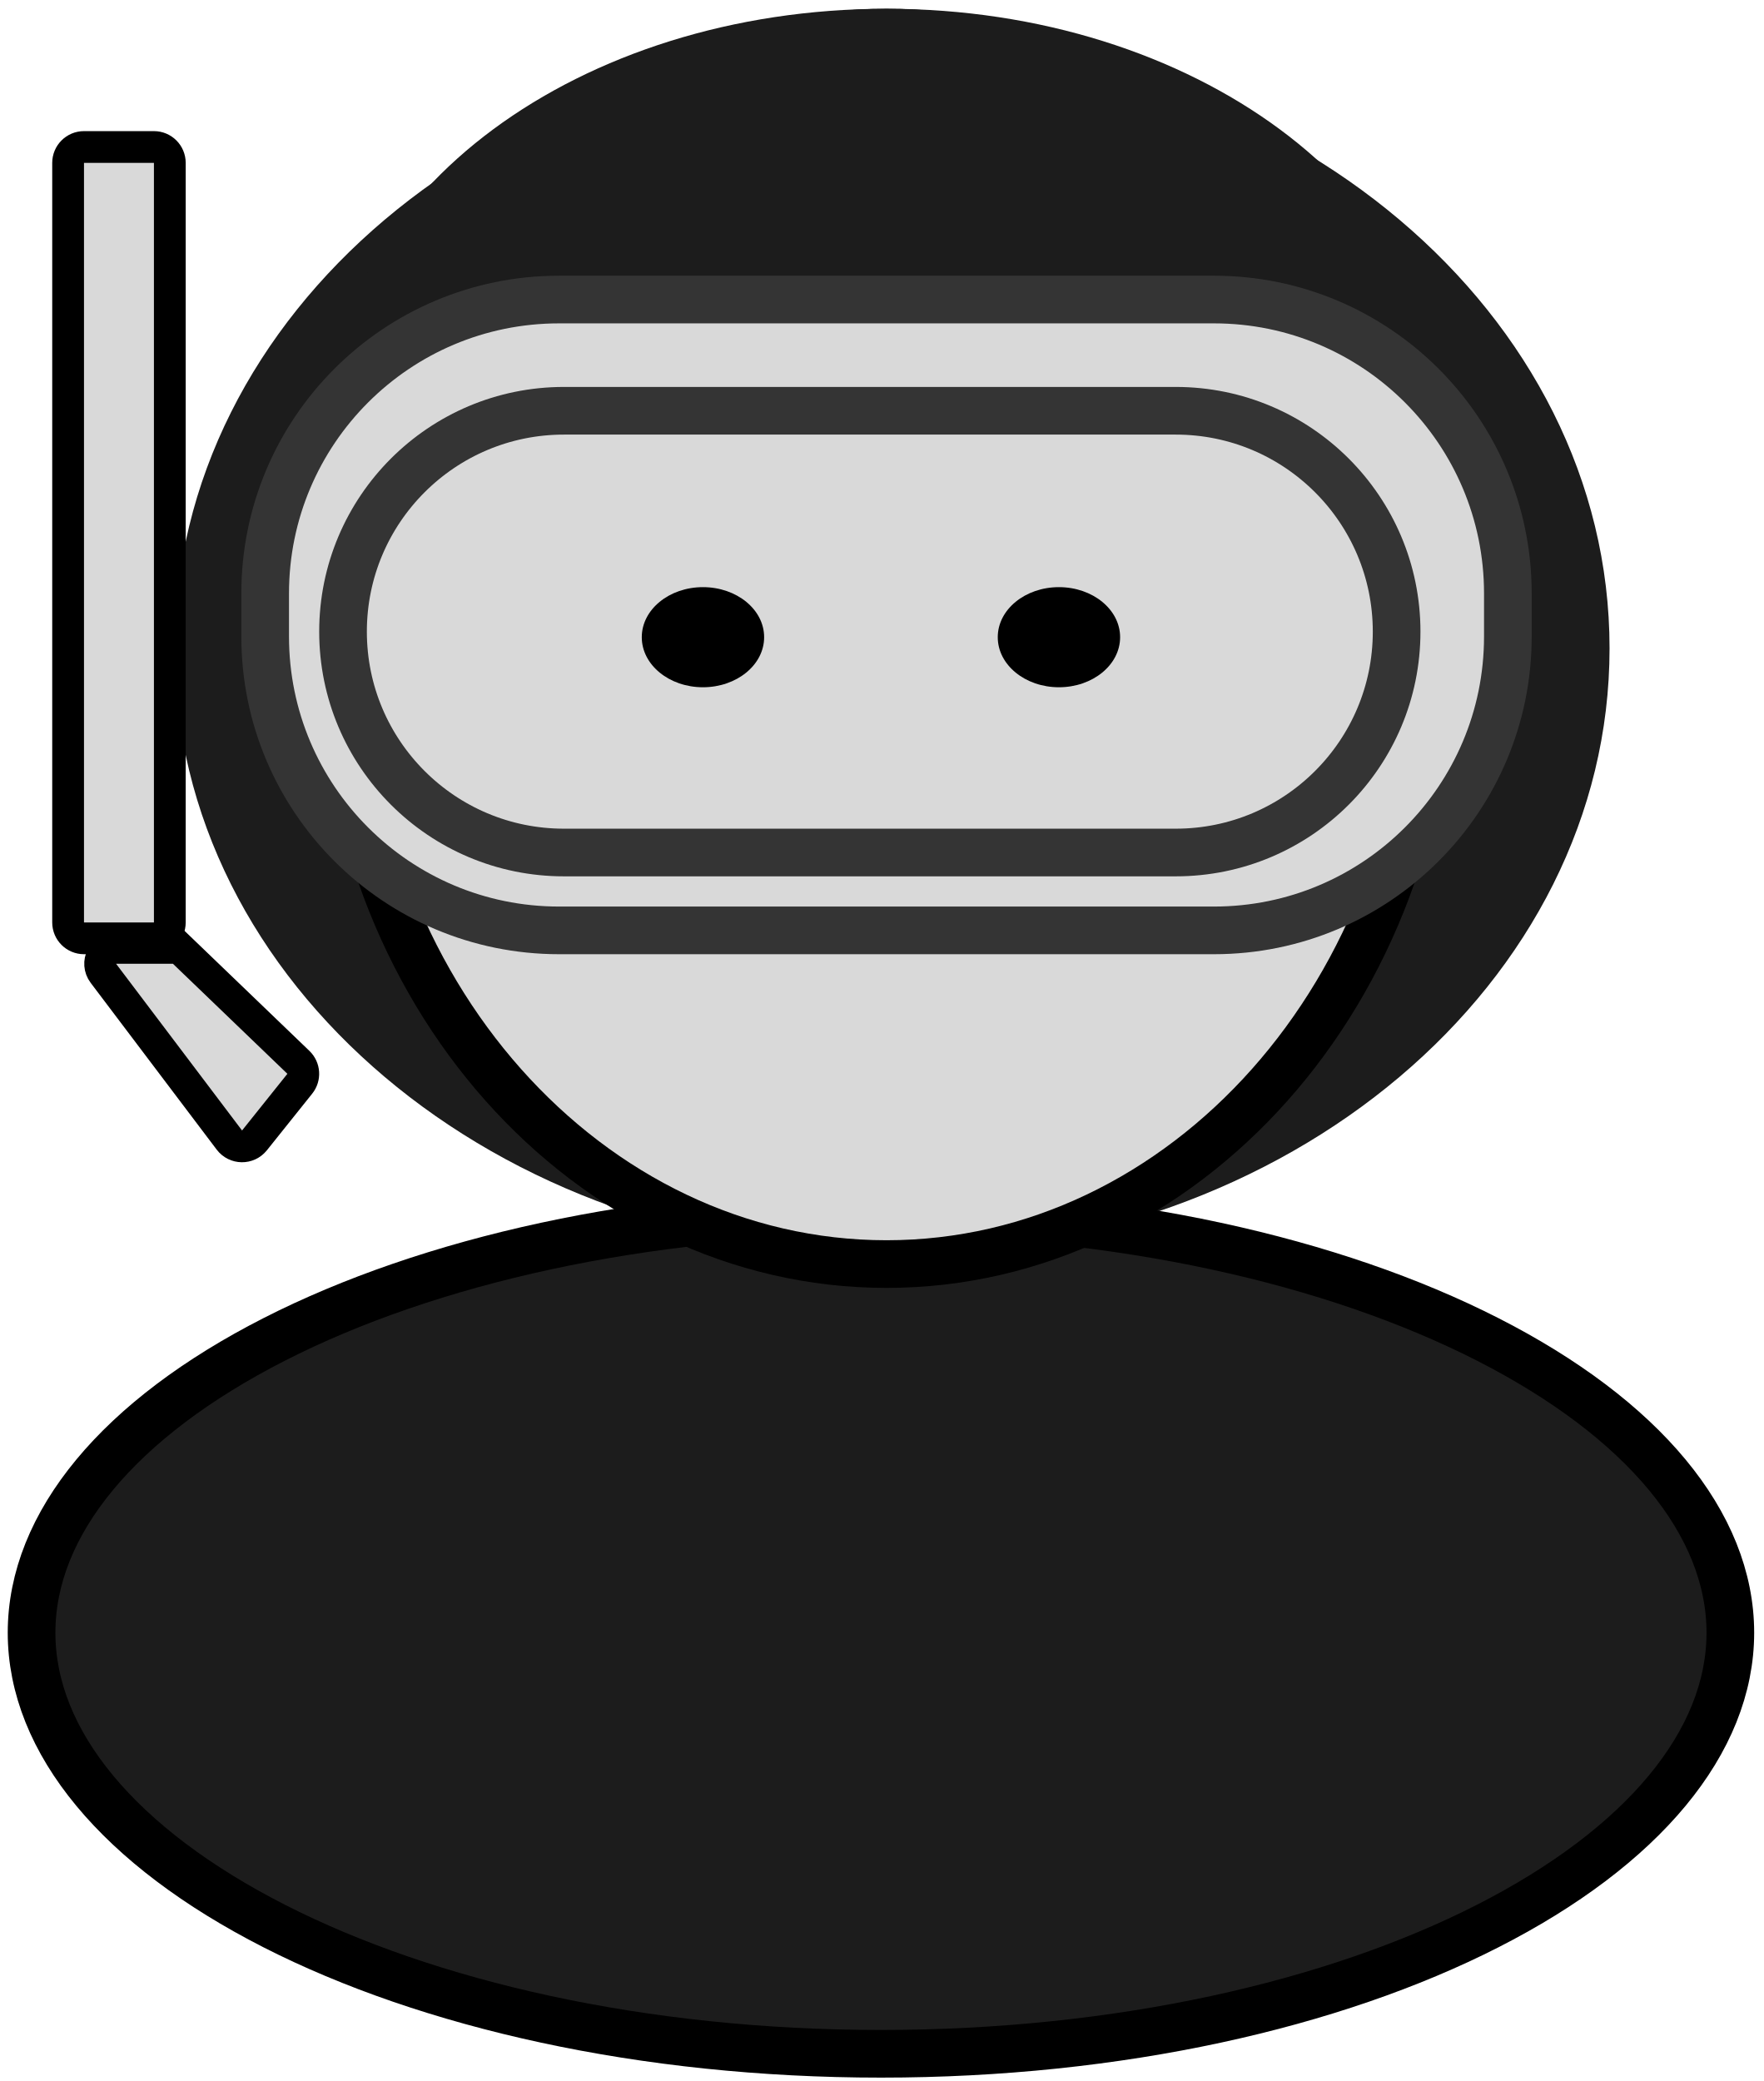
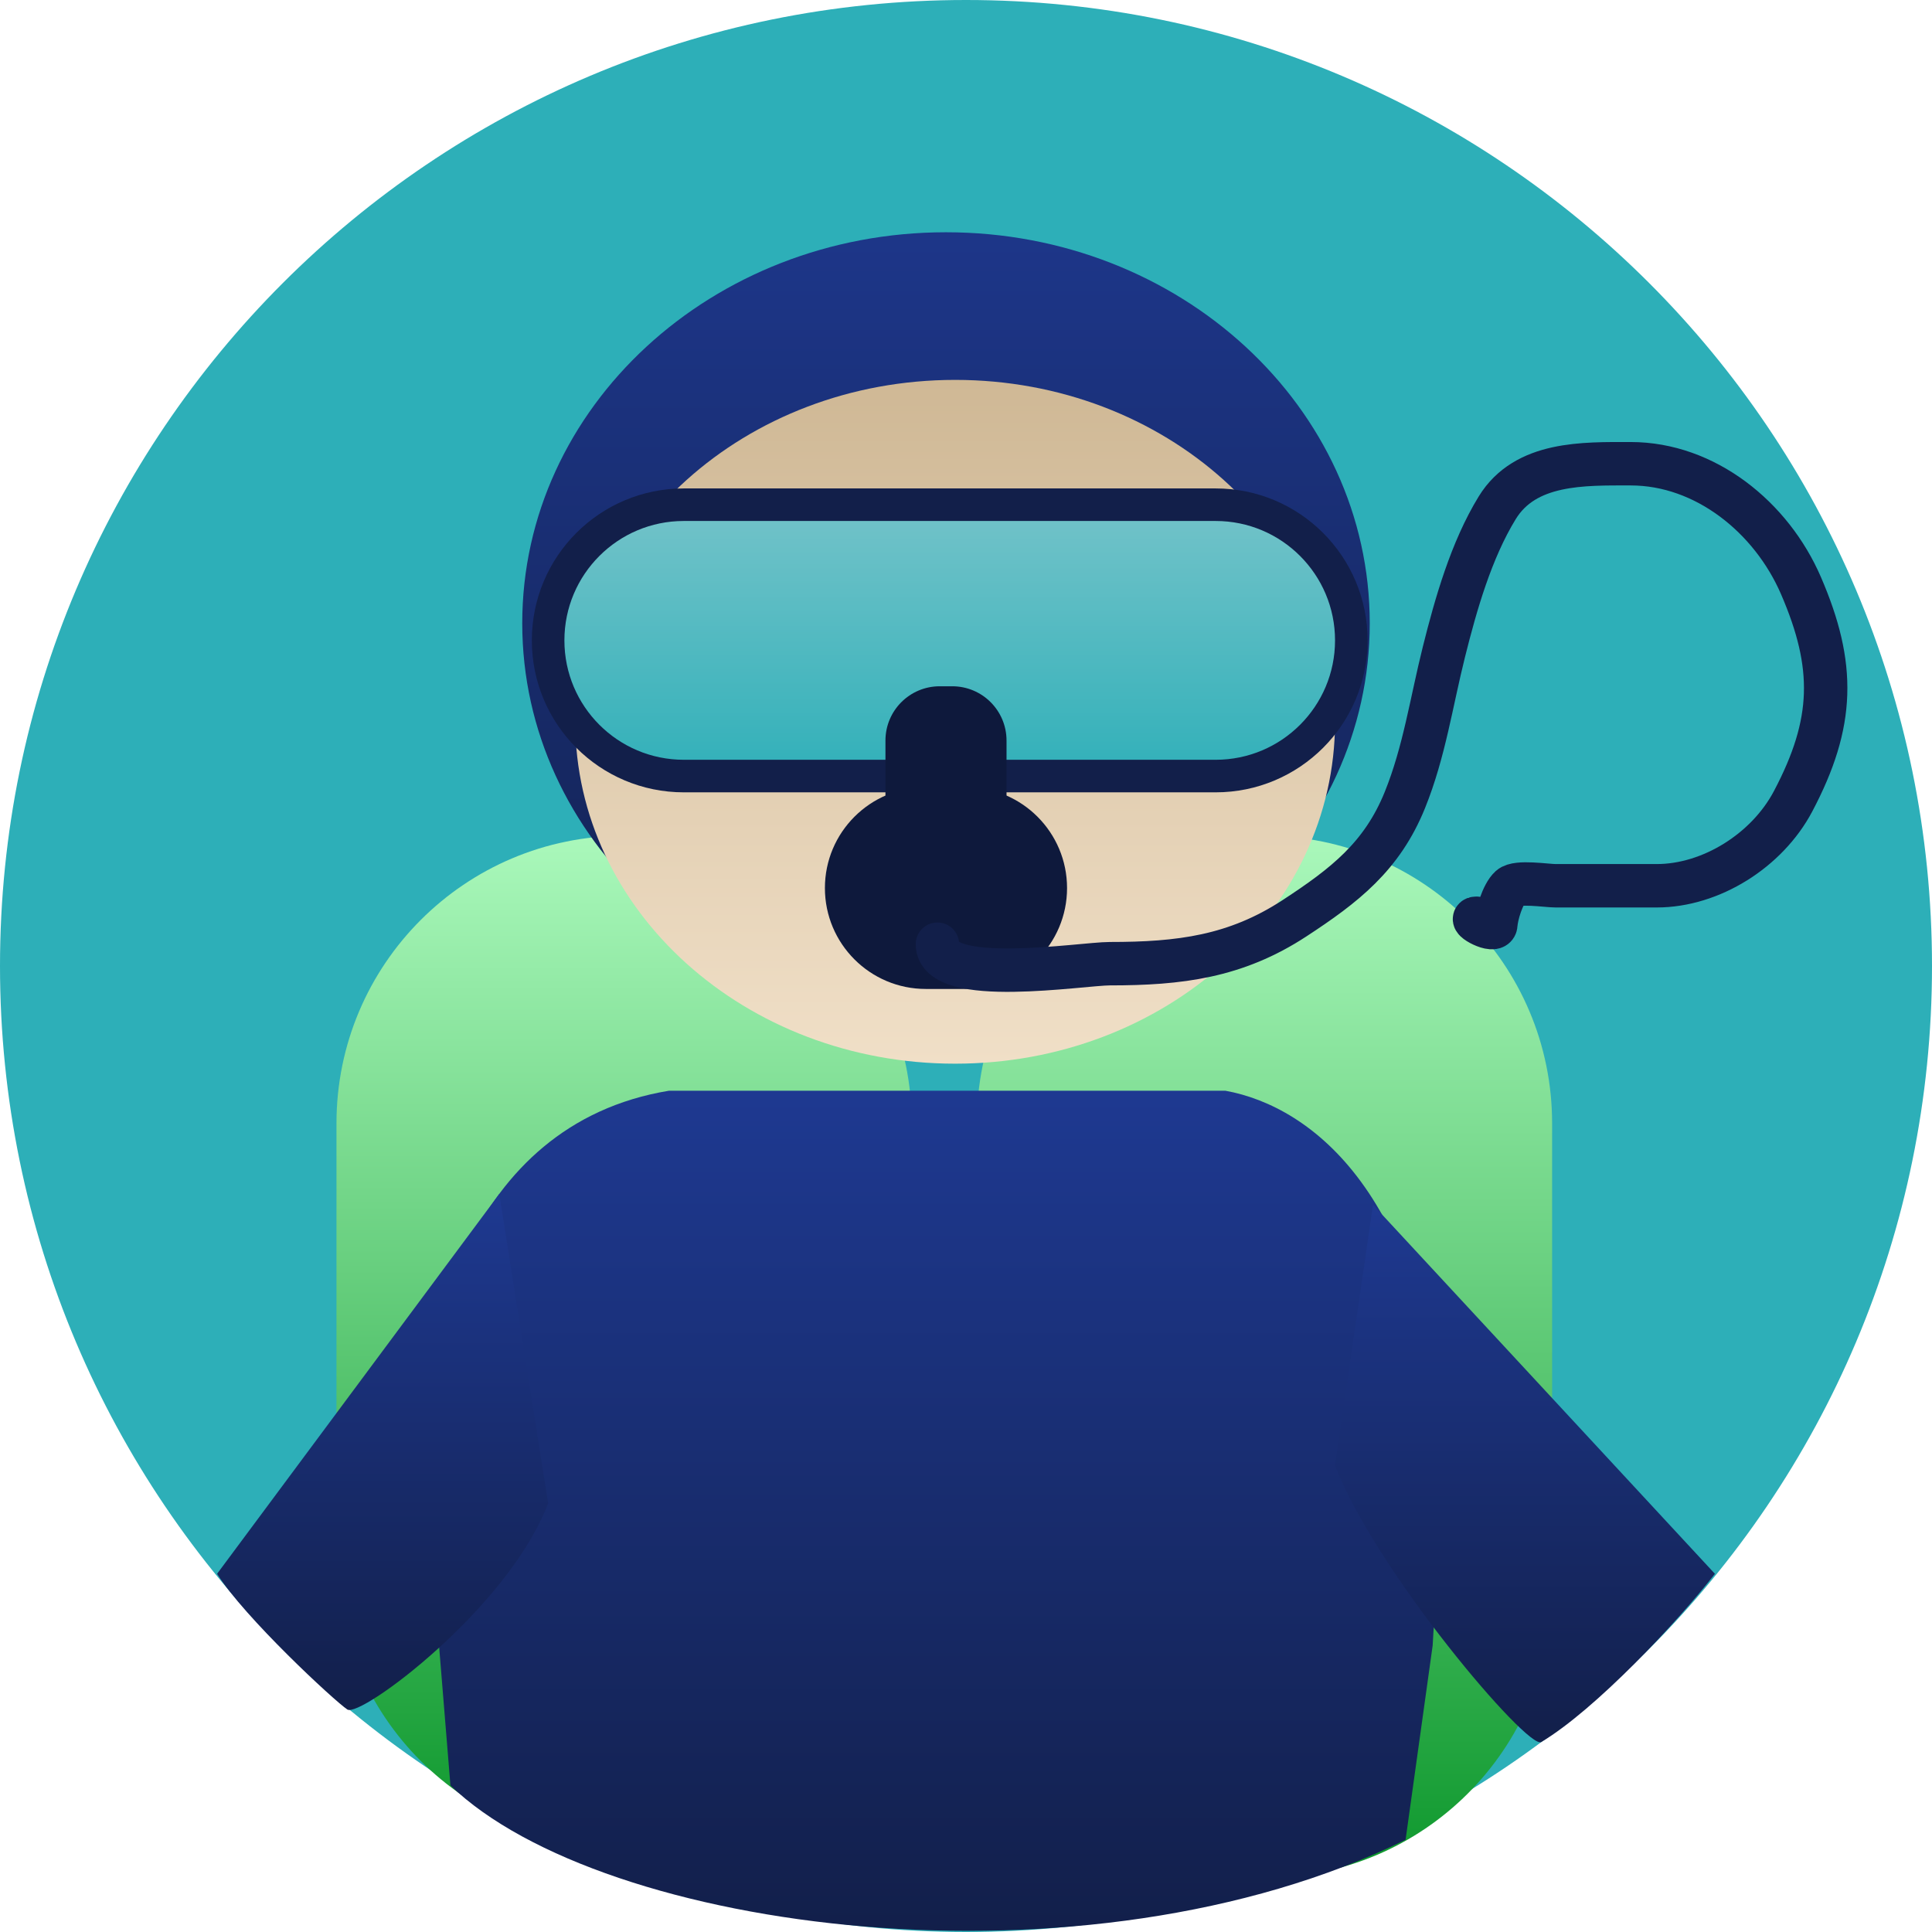
- <svg xmlns="http://www.w3.org/2000/svg" width="111" height="131" viewBox="0 0 111 131" fill="none">
-   <ellipse cx="56.152" cy="40.813" rx="45.162" ry="38.16" fill="#1C1C1C" />
-   <path d="M108.917 102.78C108.917 109.655 103.414 116.266 93.637 121.248C83.942 126.188 70.443 129.287 55.452 129.287C40.46 129.287 26.962 126.188 17.267 121.248C7.49 116.266 1.987 109.655 1.987 102.78C1.987 95.905 7.49 89.294 17.267 84.312C26.962 79.372 40.46 76.272 55.452 76.272C70.443 76.272 83.942 79.372 93.637 84.312C103.414 89.294 108.917 95.905 108.917 102.78Z" fill="#1C1C1C" stroke="black" stroke-width="3" />
-   <path d="M90.011 40.813C90.011 62.394 74.531 79.574 55.802 79.574C37.072 79.574 21.592 62.394 21.592 40.813C21.592 19.232 37.072 2.052 55.802 2.052C74.531 2.052 90.011 19.232 90.011 40.813Z" fill="#D9D9D9" stroke="black" stroke-width="3" />
-   <ellipse cx="55.802" cy="26.459" rx="35.01" ry="25.907" fill="#1C1C1C" />
-   <rect x="16.691" y="18.856" width="78.222" height="39.712" rx="18.5" fill="#D9D9D9" stroke="#343434" stroke-width="3" />
-   <rect x="21.592" y="25.858" width="66.319" height="27.808" rx="13.904" fill="#D9D9D9" stroke="#343434" stroke-width="3" />
-   <ellipse cx="66.655" cy="40.112" rx="3.851" ry="3.151" fill="black" />
-   <ellipse cx="44.248" cy="40.112" rx="3.851" ry="3.151" fill="black" />
-   <rect x="4.287" y="9.254" width="6.402" height="49.814" rx="1" fill="#D9D9D9" stroke="black" stroke-width="2" />
-   <path d="M6.507 61.27C6.01 60.612 6.479 59.668 7.305 59.668H10.884C11.143 59.668 11.391 59.768 11.577 59.947L12.27 59.226L11.577 59.947L18.783 66.875C19.156 67.234 19.194 67.817 18.871 68.221L16.017 71.789C15.609 72.298 14.831 72.287 14.438 71.767L6.507 61.27Z" fill="#D9D9D9" stroke="black" stroke-width="2" />
+ <svg xmlns="http://www.w3.org/2000/svg" width="178" height="178" viewBox="0 0 178 178" fill="none">
+   <circle cx="89" cy="89" r="89" fill="#2DAFB8" />
+   <rect x="31" y="77" width="53" height="93" rx="26.5" fill="url(#paint0_linear_272_1495)" />
+   <rect x="90" y="77" width="53" height="96" rx="26.5" fill="url(#paint1_linear_272_1495)" />
+   <ellipse cx="87.157" cy="57.42" rx="39.041" ry="36.021" fill="url(#paint2_linear_272_1495)" />
+   <path d="M39.019 134.078L41.5 164.5C55.5 178 100 184 129.5 169.5L131.995 151.601L133 134.078C131.492 110.226 120.938 101.951 112.897 100.491H61.635C42.738 103.606 38.684 124.18 39.019 134.078Z" fill="url(#paint3_linear_272_1495)" />
+   <path d="M20 145L46 110L50.5 138.5C46.833 148.167 33.2 158.3 32 157.5C30.8 156.7 22.5 149 20 145Z" fill="url(#paint4_linear_272_1495)" />
+   <path d="M158 145L126.5 111L123 135C126.667 144.667 140.763 161.242 142 160.5C147 157.5 154.5 149.5 158 145Z" fill="url(#paint5_linear_272_1495)" />
+   <ellipse cx="88" cy="66.5" rx="35" ry="31.5" fill="url(#paint6_linear_272_1495)" />
+   <rect x="50.5" y="46.5" width="74" height="25" rx="12.5" fill="url(#paint7_linear_272_1495)" stroke="#121F4A" stroke-width="3" />
+   <rect x="76.001" y="72.524" width="22.309" height="18.591" rx="9.296" fill="#0E193C" />
+   <rect x="81.579" y="63.228" width="11.155" height="19.521" rx="5" fill="#0E193C" />
+   <path d="M86.367 86.992C86.367 90.966 99.677 88.787 102.253 88.787C108.676 88.787 113.841 88.152 119.269 84.599C123.864 81.592 127.326 78.925 129.439 73.699C131.225 69.279 131.88 64.662 133.028 60.073C134.13 55.664 135.546 50.691 137.946 46.779C140.541 42.552 145.921 42.725 150.243 42.725C157.103 42.725 163.204 47.647 165.929 53.958C169.115 61.334 169.029 66.581 165.198 73.832C162.808 78.355 157.642 81.608 152.636 81.608C149.534 81.608 146.432 81.608 143.33 81.608C142.475 81.608 139.787 81.162 139.143 81.741C138.433 82.38 137.868 84.324 137.813 85.198C137.76 86.046 135.168 84.599 136.019 84.599" stroke="#121F4A" stroke-width="4" stroke-linecap="round" />
+   <defs>
+     <linearGradient id="paint0_linear_272_1495" x1="57.5" y1="77" x2="57.5" y2="170" gradientUnits="userSpaceOnUse">
+       <stop stop-color="#AAF8BB" />
+       <stop offset="1" stop-color="#0E982D" />
+     </linearGradient>
+     <linearGradient id="paint1_linear_272_1495" x1="116.5" y1="77" x2="116.5" y2="173" gradientUnits="userSpaceOnUse">
+       <stop stop-color="#AAF8BB" />
+       <stop offset="1" stop-color="#0E982D" />
+     </linearGradient>
+     <linearGradient id="paint2_linear_272_1495" x1="87.157" y1="21.398" x2="87.157" y2="93.441" gradientUnits="userSpaceOnUse">
+       <stop stop-color="#1D3689" />
+       <stop offset="1" stop-color="#132251" />
+     </linearGradient>
+     <linearGradient id="paint3_linear_272_1495" x1="86" y1="100.491" x2="86" y2="177.894" gradientUnits="userSpaceOnUse">
+       <stop stop-color="#1E3991" />
+       <stop offset="1" stop-color="#121F4A" />
+     </linearGradient>
+     <linearGradient id="paint4_linear_272_1495" x1="35.25" y1="110" x2="35.25" y2="157.544" gradientUnits="userSpaceOnUse">
+       <stop stop-color="#1E3991" />
+       <stop offset="1" stop-color="#121F4A" />
+     </linearGradient>
+     <linearGradient id="paint5_linear_272_1495" x1="140.5" y1="111" x2="140.5" y2="160.524" gradientUnits="userSpaceOnUse">
+       <stop stop-color="#1E3991" />
+       <stop offset="1" stop-color="#121F4A" />
+     </linearGradient>
+     <linearGradient id="paint6_linear_272_1495" x1="88" y1="35" x2="88" y2="98" gradientUnits="userSpaceOnUse">
+       <stop stop-color="#CFB895" />
+       <stop offset="1" stop-color="#F0DFC7" />
+     </linearGradient>
+     <linearGradient id="paint7_linear_272_1495" x1="87.5" y1="45" x2="87.5" y2="73" gradientUnits="userSpaceOnUse">
+       <stop stop-color="#77C4CA" />
+       <stop offset="1" stop-color="#2DAFB8" />
+     </linearGradient>
+   </defs>
</svg>
